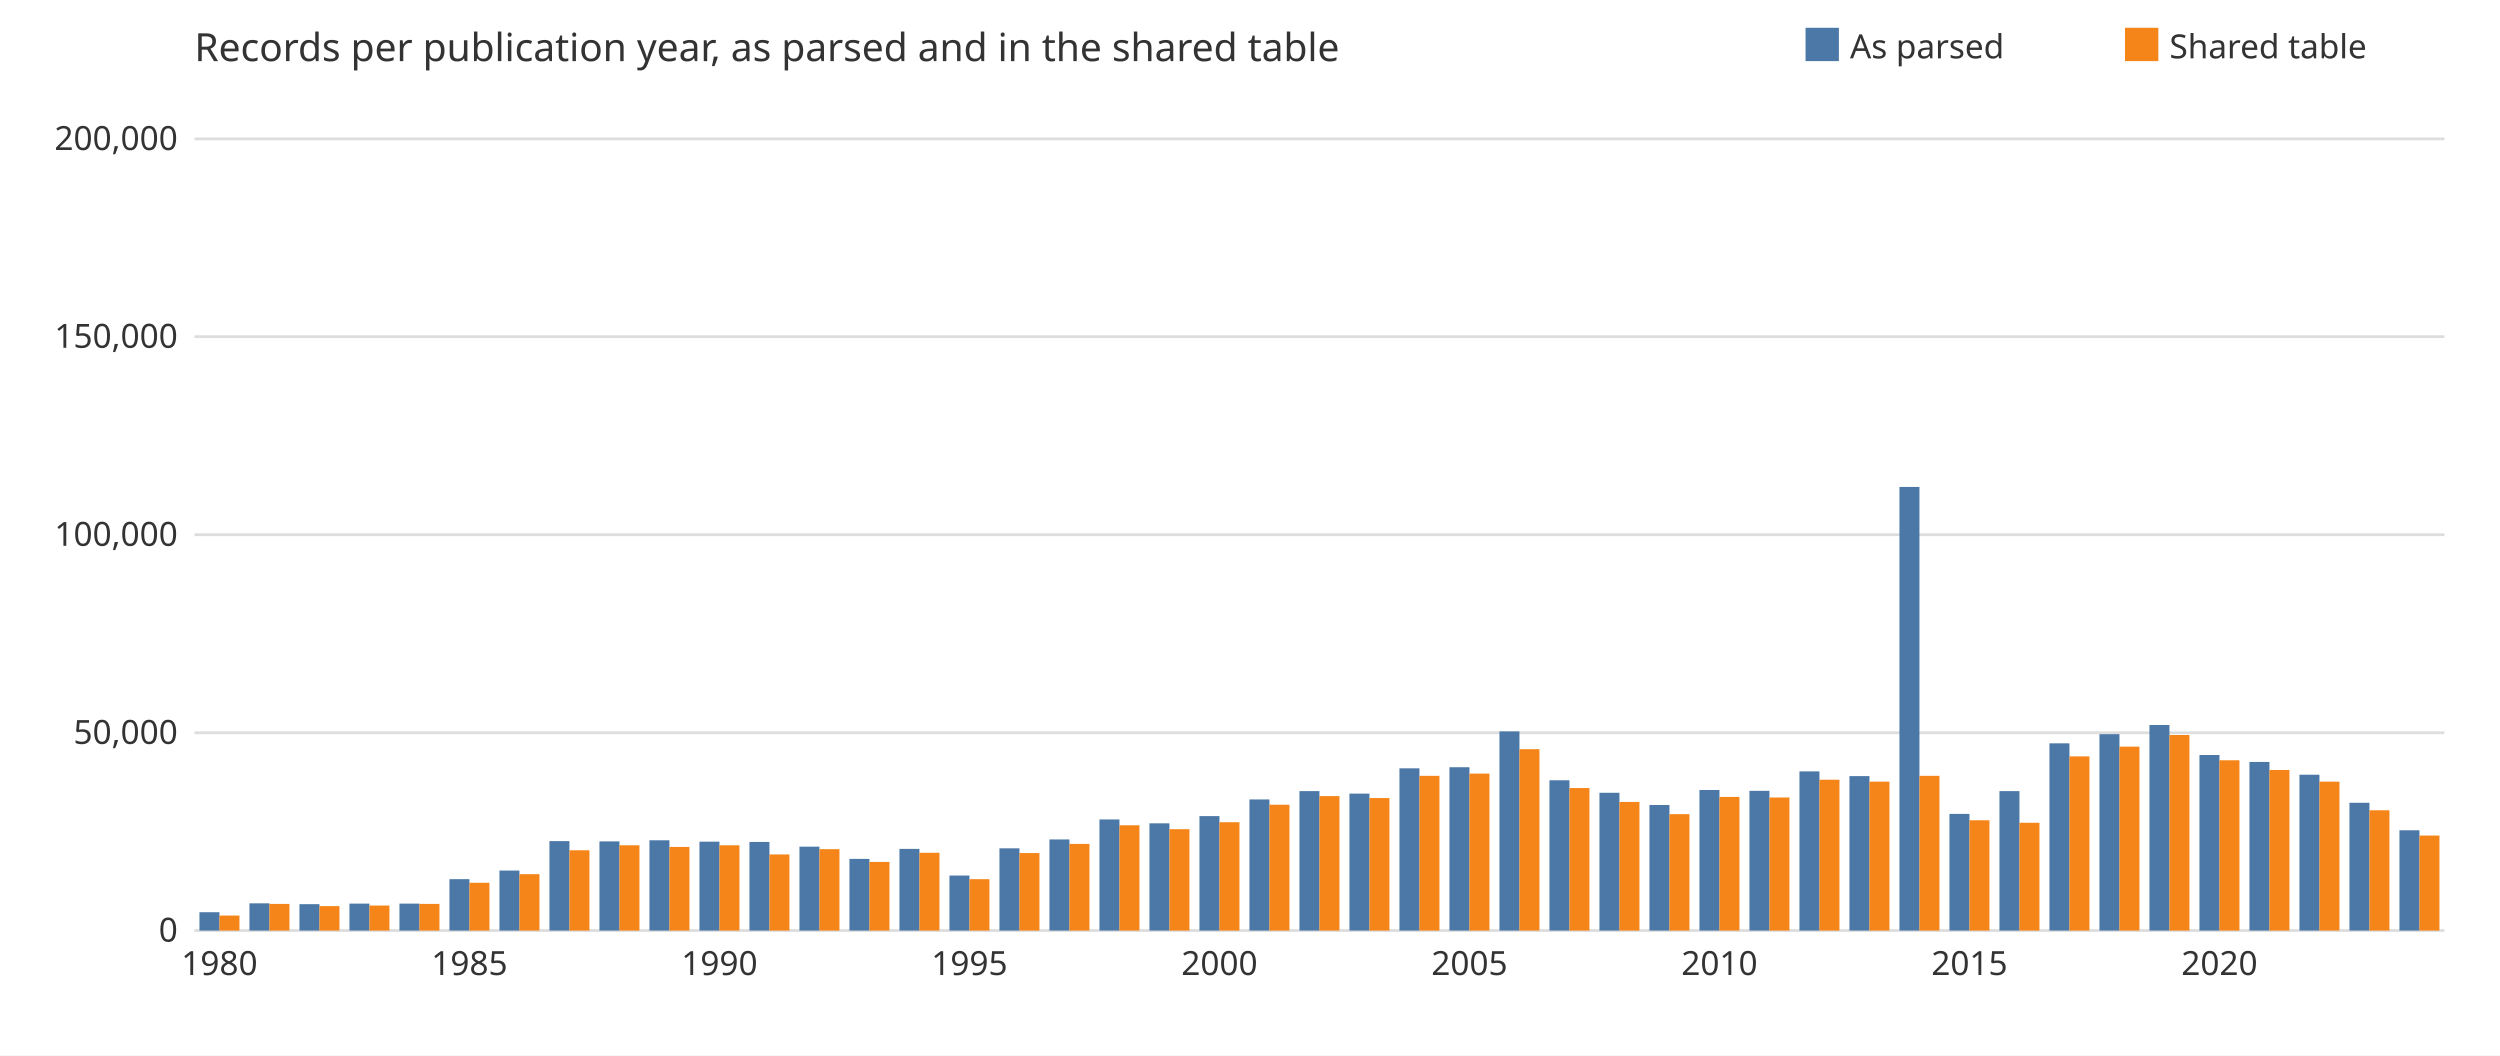
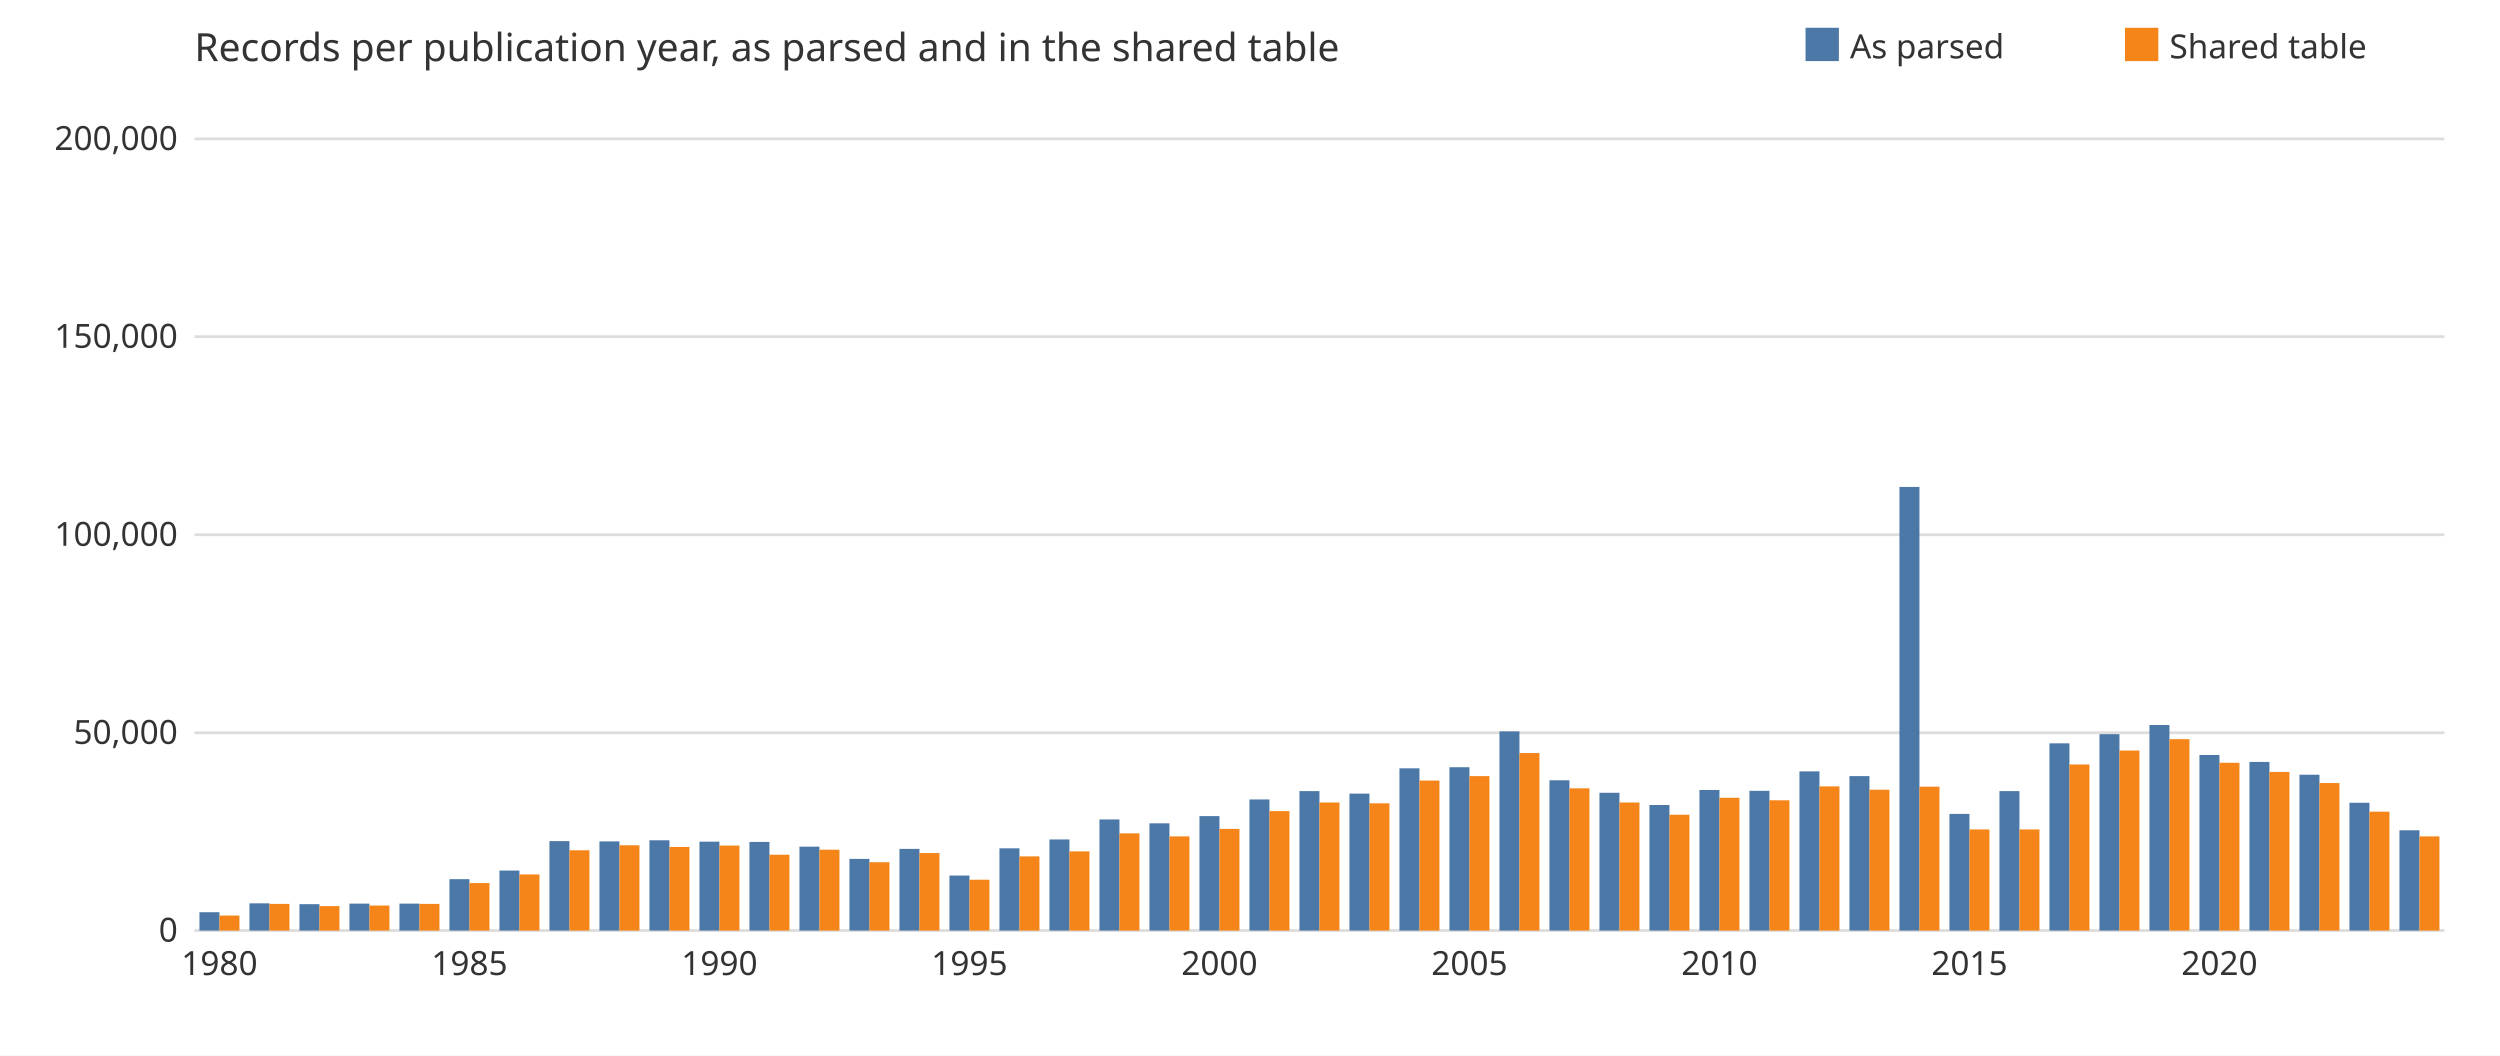
<svg xmlns="http://www.w3.org/2000/svg" viewBox="0 0 900 380" font-family="sans-serif" font-size="12" fill="#333333">
  <rect width="900" height="380" fill="#ffffff" />
  <text x="70" y="22" font-size="14">Records per publication year, as parsed and in the shared table</text>
  <line x1="70" x2="880" y1="335.0" y2="335.0" stroke="#dddddd" />
  <text x="64" y="339.0" text-anchor="end">0</text>
  <line x1="70" x2="880" y1="263.8" y2="263.8" stroke="#dddddd" />
  <text x="64" y="267.8" text-anchor="end">50,000</text>
  <line x1="70" x2="880" y1="192.5" y2="192.5" stroke="#dddddd" />
  <text x="64" y="196.5" text-anchor="end">100,000</text>
  <line x1="70" x2="880" y1="121.2" y2="121.2" stroke="#dddddd" />
  <text x="64" y="125.2" text-anchor="end">150,000</text>
  <line x1="70" x2="880" y1="50.0" y2="50.0" stroke="#dddddd" />
  <text x="64" y="54.0" text-anchor="end">200,000</text>
  <rect class="bar as-parsed" x="71.8" y="328.4" width="7.2" height="6.6" fill="#4c78a8" />
  <rect class="bar shared-table" x="79.0" y="329.6" width="7.2" height="5.4" fill="#f58518" />
  <text x="79.0" y="351" text-anchor="middle">1980</text>
  <rect class="bar as-parsed" x="89.8" y="325.2" width="7.2" height="9.8" fill="#4c78a8" />
  <rect class="bar shared-table" x="97.0" y="325.4" width="7.2" height="9.6" fill="#f58518" />
  <rect class="bar as-parsed" x="107.8" y="325.5" width="7.2" height="9.5" fill="#4c78a8" />
  <rect class="bar shared-table" x="115.0" y="326.2" width="7.2" height="8.8" fill="#f58518" />
  <rect class="bar as-parsed" x="125.8" y="325.3" width="7.2" height="9.7" fill="#4c78a8" />
  <rect class="bar shared-table" x="133.0" y="326.0" width="7.2" height="9.0" fill="#f58518" />
  <rect class="bar as-parsed" x="143.8" y="325.3" width="7.2" height="9.7" fill="#4c78a8" />
  <rect class="bar shared-table" x="151.0" y="325.4" width="7.2" height="9.6" fill="#f58518" />
  <rect class="bar as-parsed" x="161.8" y="316.5" width="7.2" height="18.5" fill="#4c78a8" />
-   <rect class="bar shared-table" x="169.0" y="317.8" width="7.2" height="17.2" fill="#f58518" />
+   <rect class="bar shared-table" x="169.0" y="317.9" width="7.2" height="17.1" fill="#f58518" />
  <text x="169.0" y="351" text-anchor="middle">1985</text>
  <rect class="bar as-parsed" x="179.8" y="313.4" width="7.2" height="21.6" fill="#4c78a8" />
-   <rect class="bar shared-table" x="187.0" y="314.7" width="7.2" height="20.3" fill="#f58518" />
+   <rect class="bar shared-table" x="187.0" y="314.8" width="7.2" height="20.2" fill="#f58518" />
  <rect class="bar as-parsed" x="197.8" y="302.8" width="7.2" height="32.2" fill="#4c78a8" />
  <rect class="bar shared-table" x="205.0" y="306.1" width="7.2" height="28.9" fill="#f58518" />
  <rect class="bar as-parsed" x="215.8" y="302.9" width="7.2" height="32.1" fill="#4c78a8" />
  <rect class="bar shared-table" x="223.0" y="304.3" width="7.2" height="30.7" fill="#f58518" />
  <rect class="bar as-parsed" x="233.8" y="302.5" width="7.2" height="32.5" fill="#4c78a8" />
  <rect class="bar shared-table" x="241.0" y="304.9" width="7.2" height="30.1" fill="#f58518" />
  <rect class="bar as-parsed" x="251.8" y="303.0" width="7.2" height="32.0" fill="#4c78a8" />
-   <rect class="bar shared-table" x="259.0" y="304.3" width="7.2" height="30.7" fill="#f58518" />
+   <rect class="bar shared-table" x="259.0" y="304.4" width="7.2" height="30.6" fill="#f58518" />
  <text x="259.0" y="351" text-anchor="middle">1990</text>
  <rect class="bar as-parsed" x="269.8" y="303.1" width="7.2" height="31.9" fill="#4c78a8" />
-   <rect class="bar shared-table" x="277.0" y="307.6" width="7.2" height="27.4" fill="#f58518" />
+   <rect class="bar shared-table" x="277.0" y="307.7" width="7.2" height="27.3" fill="#f58518" />
  <rect class="bar as-parsed" x="287.8" y="304.8" width="7.2" height="30.2" fill="#4c78a8" />
-   <rect class="bar shared-table" x="295.0" y="305.7" width="7.2" height="29.3" fill="#f58518" />
+   <rect class="bar shared-table" x="295.0" y="305.9" width="7.2" height="29.1" fill="#f58518" />
  <rect class="bar as-parsed" x="305.8" y="309.2" width="7.2" height="25.8" fill="#4c78a8" />
-   <rect class="bar shared-table" x="313.0" y="310.3" width="7.2" height="24.7" fill="#f58518" />
+   <rect class="bar shared-table" x="313.0" y="310.4" width="7.2" height="24.6" fill="#f58518" />
  <rect class="bar as-parsed" x="323.8" y="305.6" width="7.2" height="29.4" fill="#4c78a8" />
-   <rect class="bar shared-table" x="331.0" y="307.0" width="7.2" height="28.0" fill="#f58518" />
+   <rect class="bar shared-table" x="331.0" y="307.1" width="7.2" height="27.9" fill="#f58518" />
  <rect class="bar as-parsed" x="341.8" y="315.2" width="7.2" height="19.8" fill="#4c78a8" />
-   <rect class="bar shared-table" x="349.0" y="316.5" width="7.2" height="18.5" fill="#f58518" />
+   <rect class="bar shared-table" x="349.0" y="316.7" width="7.2" height="18.3" fill="#f58518" />
  <text x="349.0" y="351" text-anchor="middle">1995</text>
  <rect class="bar as-parsed" x="359.8" y="305.4" width="7.2" height="29.6" fill="#4c78a8" />
-   <rect class="bar shared-table" x="367.0" y="307.1" width="7.2" height="27.9" fill="#f58518" />
+   <rect class="bar shared-table" x="367.0" y="308.3" width="7.2" height="26.7" fill="#f58518" />
  <rect class="bar as-parsed" x="377.8" y="302.2" width="7.2" height="32.8" fill="#4c78a8" />
-   <rect class="bar shared-table" x="385.0" y="303.8" width="7.2" height="31.2" fill="#f58518" />
+   <rect class="bar shared-table" x="385.0" y="306.5" width="7.2" height="28.5" fill="#f58518" />
  <rect class="bar as-parsed" x="395.8" y="295.0" width="7.2" height="40.0" fill="#4c78a8" />
-   <rect class="bar shared-table" x="403.0" y="297.1" width="7.2" height="37.9" fill="#f58518" />
+   <rect class="bar shared-table" x="403.0" y="300.0" width="7.2" height="35.0" fill="#f58518" />
  <rect class="bar as-parsed" x="413.8" y="296.4" width="7.2" height="38.6" fill="#4c78a8" />
-   <rect class="bar shared-table" x="421.0" y="298.5" width="7.2" height="36.5" fill="#f58518" />
+   <rect class="bar shared-table" x="421.0" y="301.1" width="7.2" height="33.9" fill="#f58518" />
  <rect class="bar as-parsed" x="431.8" y="293.8" width="7.2" height="41.2" fill="#4c78a8" />
-   <rect class="bar shared-table" x="439.0" y="296.0" width="7.2" height="39.0" fill="#f58518" />
+   <rect class="bar shared-table" x="439.0" y="298.4" width="7.2" height="36.6" fill="#f58518" />
  <text x="439.0" y="351" text-anchor="middle">2000</text>
  <rect class="bar as-parsed" x="449.8" y="287.8" width="7.2" height="47.2" fill="#4c78a8" />
-   <rect class="bar shared-table" x="457.0" y="289.7" width="7.2" height="45.3" fill="#f58518" />
+   <rect class="bar shared-table" x="457.0" y="292.0" width="7.2" height="43.0" fill="#f58518" />
  <rect class="bar as-parsed" x="467.8" y="284.8" width="7.2" height="50.2" fill="#4c78a8" />
-   <rect class="bar shared-table" x="475.0" y="286.6" width="7.2" height="48.4" fill="#f58518" />
+   <rect class="bar shared-table" x="475.0" y="288.9" width="7.2" height="46.1" fill="#f58518" />
  <rect class="bar as-parsed" x="485.8" y="285.7" width="7.2" height="49.3" fill="#4c78a8" />
-   <rect class="bar shared-table" x="493.0" y="287.3" width="7.2" height="47.7" fill="#f58518" />
+   <rect class="bar shared-table" x="493.0" y="289.2" width="7.2" height="45.8" fill="#f58518" />
  <rect class="bar as-parsed" x="503.8" y="276.6" width="7.2" height="58.4" fill="#4c78a8" />
-   <rect class="bar shared-table" x="511.0" y="279.3" width="7.2" height="55.7" fill="#f58518" />
+   <rect class="bar shared-table" x="511.0" y="281.0" width="7.2" height="54.0" fill="#f58518" />
  <rect class="bar as-parsed" x="521.8" y="276.2" width="7.2" height="58.8" fill="#4c78a8" />
-   <rect class="bar shared-table" x="529.0" y="278.5" width="7.2" height="56.5" fill="#f58518" />
+   <rect class="bar shared-table" x="529.0" y="279.4" width="7.2" height="55.6" fill="#f58518" />
  <text x="529.0" y="351" text-anchor="middle">2005</text>
  <rect class="bar as-parsed" x="539.8" y="263.3" width="7.2" height="71.7" fill="#4c78a8" />
-   <rect class="bar shared-table" x="547.0" y="269.7" width="7.2" height="65.3" fill="#f58518" />
+   <rect class="bar shared-table" x="547.0" y="271.1" width="7.2" height="63.9" fill="#f58518" />
  <rect class="bar as-parsed" x="557.8" y="280.9" width="7.2" height="54.1" fill="#4c78a8" />
-   <rect class="bar shared-table" x="565.0" y="283.7" width="7.2" height="51.3" fill="#f58518" />
+   <rect class="bar shared-table" x="565.0" y="283.8" width="7.2" height="51.2" fill="#f58518" />
  <rect class="bar as-parsed" x="575.8" y="285.4" width="7.2" height="49.6" fill="#4c78a8" />
-   <rect class="bar shared-table" x="583.0" y="288.7" width="7.2" height="46.3" fill="#f58518" />
+   <rect class="bar shared-table" x="583.0" y="288.9" width="7.2" height="46.1" fill="#f58518" />
  <rect class="bar as-parsed" x="593.8" y="289.8" width="7.2" height="45.2" fill="#4c78a8" />
-   <rect class="bar shared-table" x="601.0" y="293.1" width="7.2" height="41.9" fill="#f58518" />
+   <rect class="bar shared-table" x="601.0" y="293.3" width="7.2" height="41.7" fill="#f58518" />
  <rect class="bar as-parsed" x="611.8" y="284.4" width="7.2" height="50.6" fill="#4c78a8" />
-   <rect class="bar shared-table" x="619.0" y="286.9" width="7.2" height="48.1" fill="#f58518" />
+   <rect class="bar shared-table" x="619.0" y="287.2" width="7.2" height="47.8" fill="#f58518" />
  <text x="619.0" y="351" text-anchor="middle">2010</text>
  <rect class="bar as-parsed" x="629.8" y="284.7" width="7.2" height="50.3" fill="#4c78a8" />
-   <rect class="bar shared-table" x="637.0" y="287.1" width="7.2" height="47.9" fill="#f58518" />
+   <rect class="bar shared-table" x="637.0" y="288.1" width="7.2" height="46.9" fill="#f58518" />
  <rect class="bar as-parsed" x="647.8" y="277.7" width="7.2" height="57.3" fill="#4c78a8" />
-   <rect class="bar shared-table" x="655.0" y="280.7" width="7.2" height="54.3" fill="#f58518" />
+   <rect class="bar shared-table" x="655.0" y="283.1" width="7.2" height="51.9" fill="#f58518" />
  <rect class="bar as-parsed" x="665.8" y="279.4" width="7.2" height="55.6" fill="#4c78a8" />
-   <rect class="bar shared-table" x="673.0" y="281.4" width="7.2" height="53.6" fill="#f58518" />
+   <rect class="bar shared-table" x="673.0" y="284.3" width="7.2" height="50.7" fill="#f58518" />
  <rect class="bar as-parsed" x="683.8" y="175.3" width="7.2" height="159.7" fill="#4c78a8" />
-   <rect class="bar shared-table" x="691.0" y="279.3" width="7.2" height="55.7" fill="#f58518" />
+   <rect class="bar shared-table" x="691.0" y="283.2" width="7.2" height="51.8" fill="#f58518" />
  <rect class="bar as-parsed" x="701.8" y="293.0" width="7.2" height="42.0" fill="#4c78a8" />
-   <rect class="bar shared-table" x="709.0" y="295.3" width="7.2" height="39.7" fill="#f58518" />
+   <rect class="bar shared-table" x="709.0" y="298.6" width="7.2" height="36.4" fill="#f58518" />
  <text x="709.0" y="351" text-anchor="middle">2015</text>
  <rect class="bar as-parsed" x="719.8" y="284.8" width="7.2" height="50.2" fill="#4c78a8" />
-   <rect class="bar shared-table" x="727.0" y="296.2" width="7.2" height="38.8" fill="#f58518" />
+   <rect class="bar shared-table" x="727.0" y="298.6" width="7.2" height="36.4" fill="#f58518" />
  <rect class="bar as-parsed" x="737.8" y="267.6" width="7.2" height="67.4" fill="#4c78a8" />
-   <rect class="bar shared-table" x="745.0" y="272.3" width="7.2" height="62.7" fill="#f58518" />
+   <rect class="bar shared-table" x="745.0" y="275.2" width="7.2" height="59.8" fill="#f58518" />
  <rect class="bar as-parsed" x="755.8" y="264.3" width="7.2" height="70.7" fill="#4c78a8" />
-   <rect class="bar shared-table" x="763.0" y="268.8" width="7.2" height="66.2" fill="#f58518" />
+   <rect class="bar shared-table" x="763.0" y="270.2" width="7.2" height="64.8" fill="#f58518" />
  <rect class="bar as-parsed" x="773.8" y="261.0" width="7.2" height="74.0" fill="#4c78a8" />
-   <rect class="bar shared-table" x="781.0" y="264.6" width="7.2" height="70.4" fill="#f58518" />
+   <rect class="bar shared-table" x="781.0" y="266.1" width="7.2" height="68.9" fill="#f58518" />
  <rect class="bar as-parsed" x="791.8" y="271.8" width="7.2" height="63.2" fill="#4c78a8" />
-   <rect class="bar shared-table" x="799.0" y="273.7" width="7.2" height="61.3" fill="#f58518" />
+   <rect class="bar shared-table" x="799.0" y="274.6" width="7.2" height="60.4" fill="#f58518" />
  <text x="799.0" y="351" text-anchor="middle">2020</text>
  <rect class="bar as-parsed" x="809.8" y="274.3" width="7.2" height="60.7" fill="#4c78a8" />
-   <rect class="bar shared-table" x="817.0" y="277.2" width="7.2" height="57.8" fill="#f58518" />
+   <rect class="bar shared-table" x="817.0" y="277.9" width="7.2" height="57.1" fill="#f58518" />
  <rect class="bar as-parsed" x="827.8" y="278.9" width="7.2" height="56.1" fill="#4c78a8" />
-   <rect class="bar shared-table" x="835.0" y="281.4" width="7.2" height="53.6" fill="#f58518" />
+   <rect class="bar shared-table" x="835.0" y="281.9" width="7.2" height="53.1" fill="#f58518" />
  <rect class="bar as-parsed" x="845.8" y="289.0" width="7.2" height="46.0" fill="#4c78a8" />
-   <rect class="bar shared-table" x="853.0" y="291.7" width="7.2" height="43.3" fill="#f58518" />
+   <rect class="bar shared-table" x="853.0" y="292.2" width="7.2" height="42.8" fill="#f58518" />
  <rect class="bar as-parsed" x="863.8" y="298.9" width="7.2" height="36.1" fill="#4c78a8" />
-   <rect class="bar shared-table" x="871.0" y="300.8" width="7.2" height="34.2" fill="#f58518" />
+   <rect class="bar shared-table" x="871.0" y="301.1" width="7.2" height="33.9" fill="#f58518" />
  <rect x="650" y="10" width="12" height="12" fill="#4c78a8" />
  <text x="666" y="21">As parsed</text>
  <rect x="765" y="10" width="12" height="12" fill="#f58518" />
  <text x="781" y="21">Shared table</text>
</svg>
